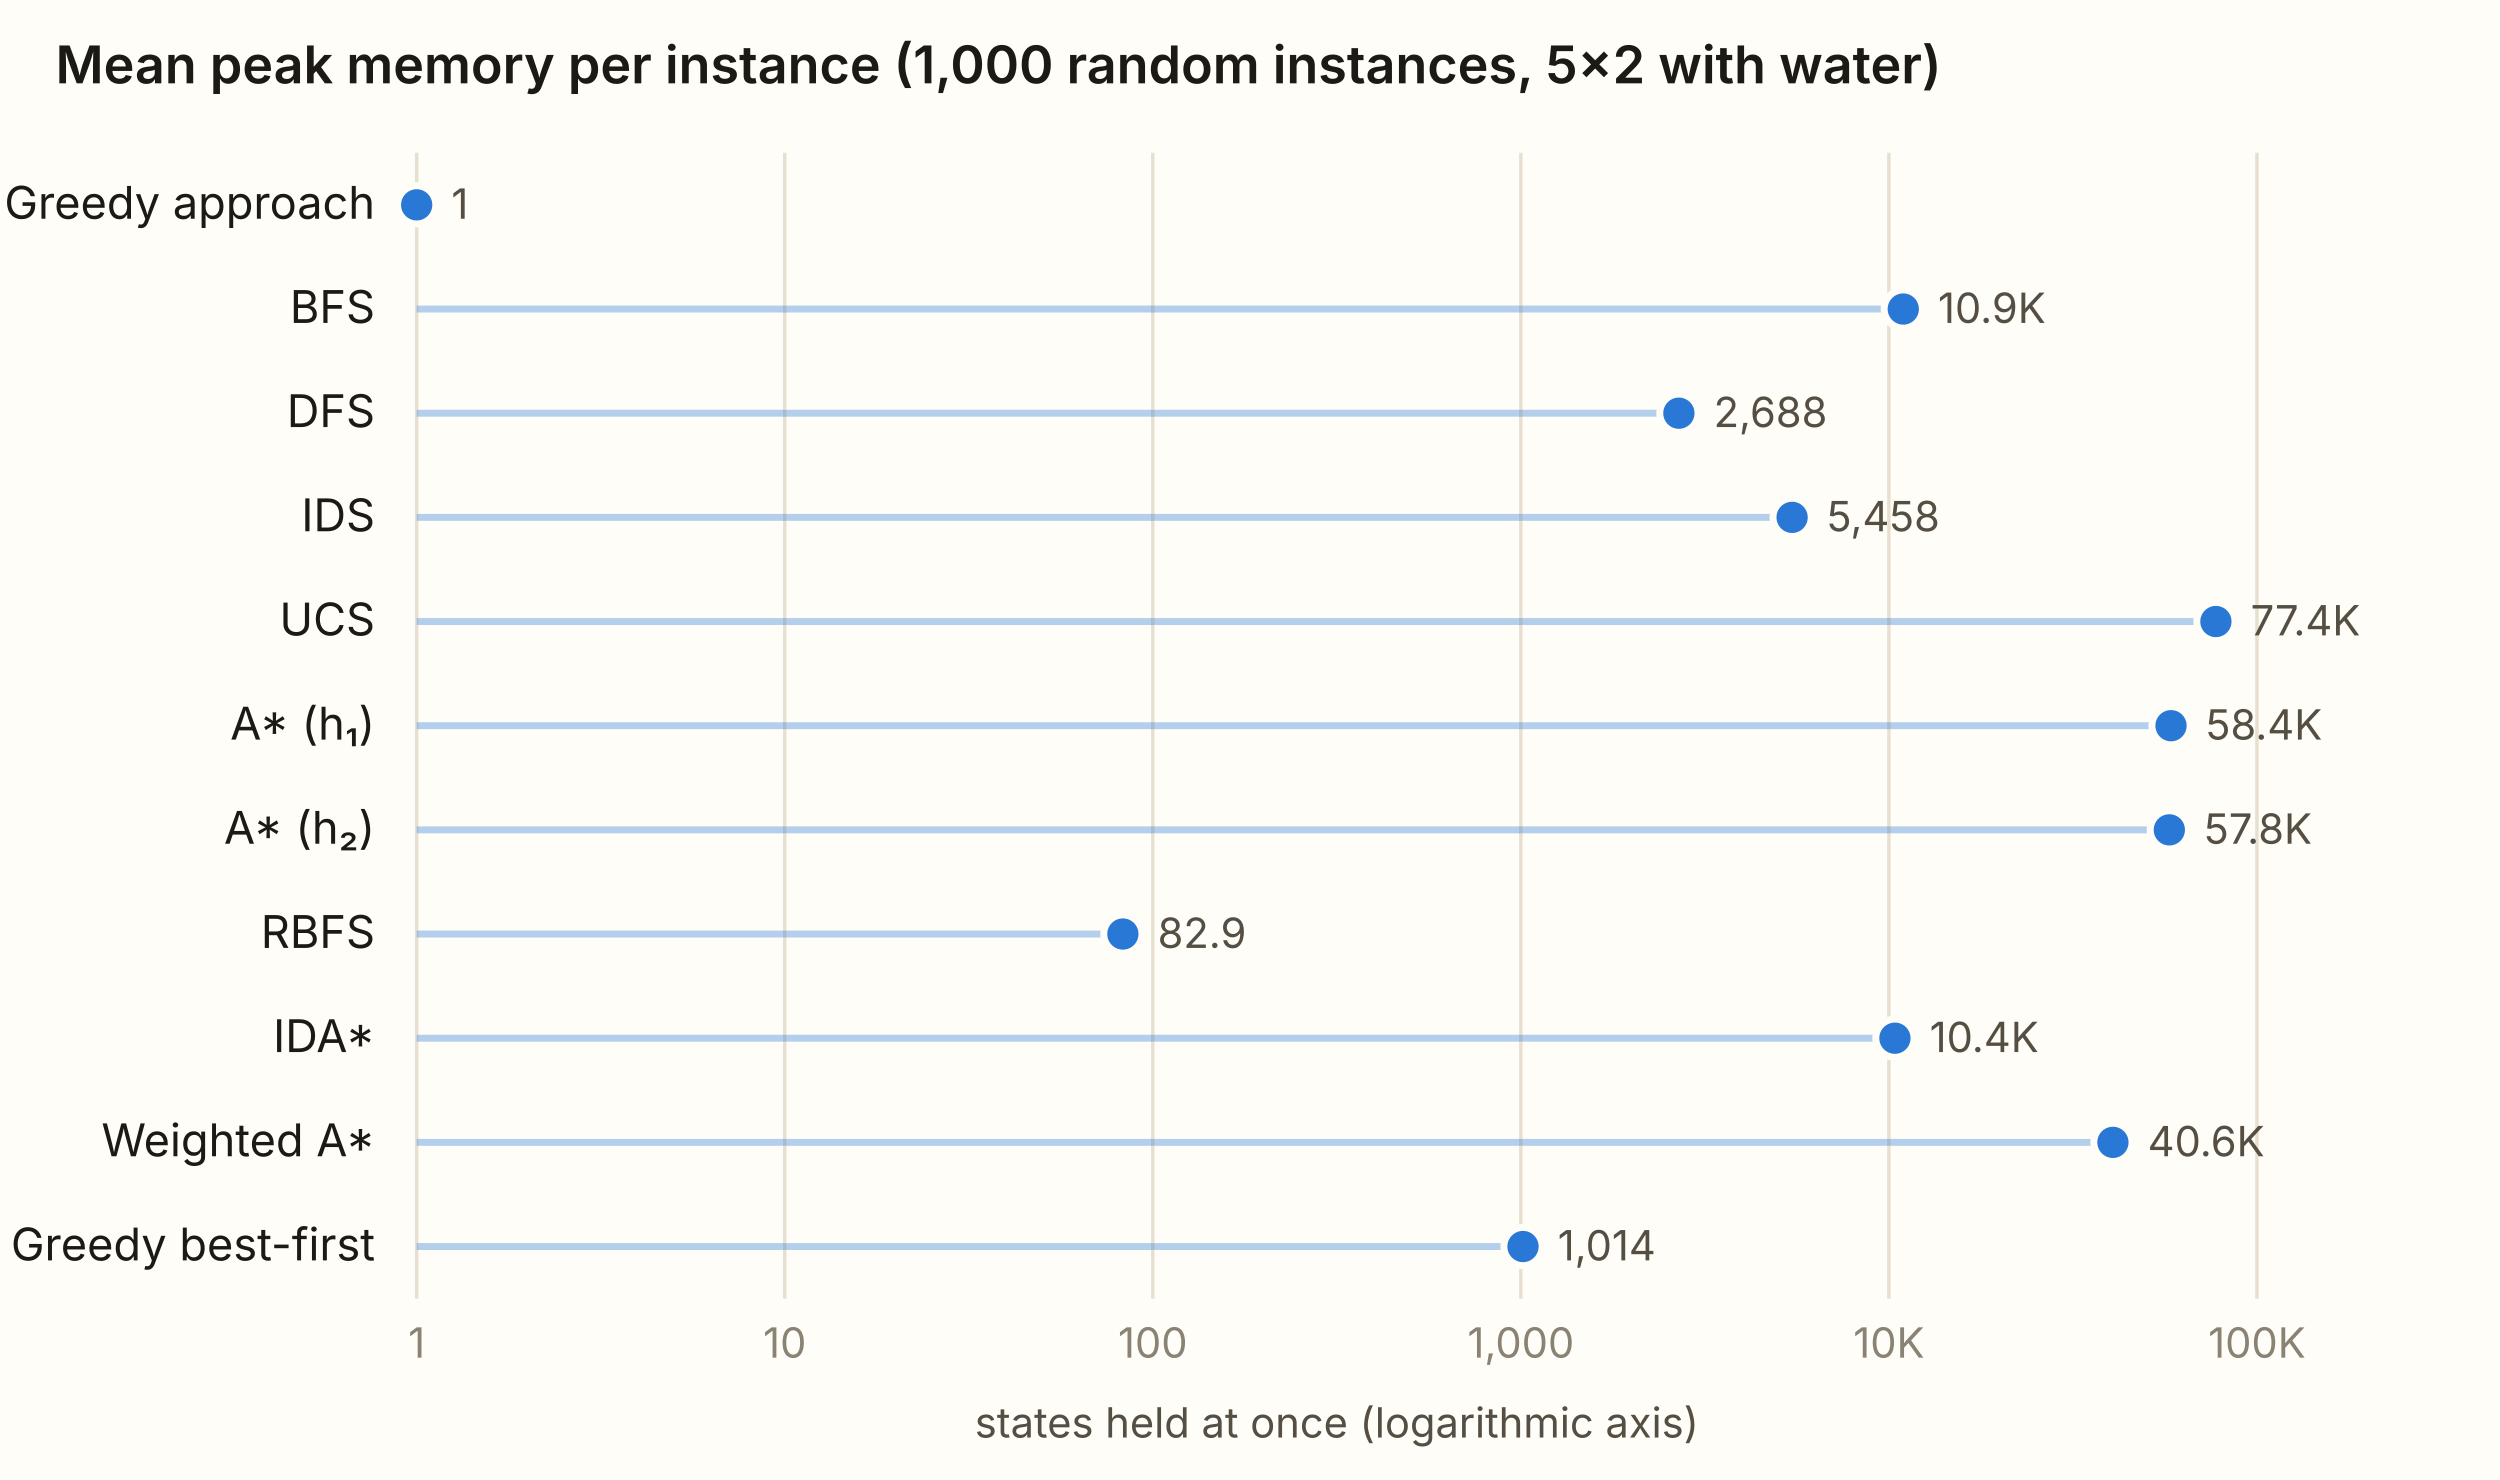
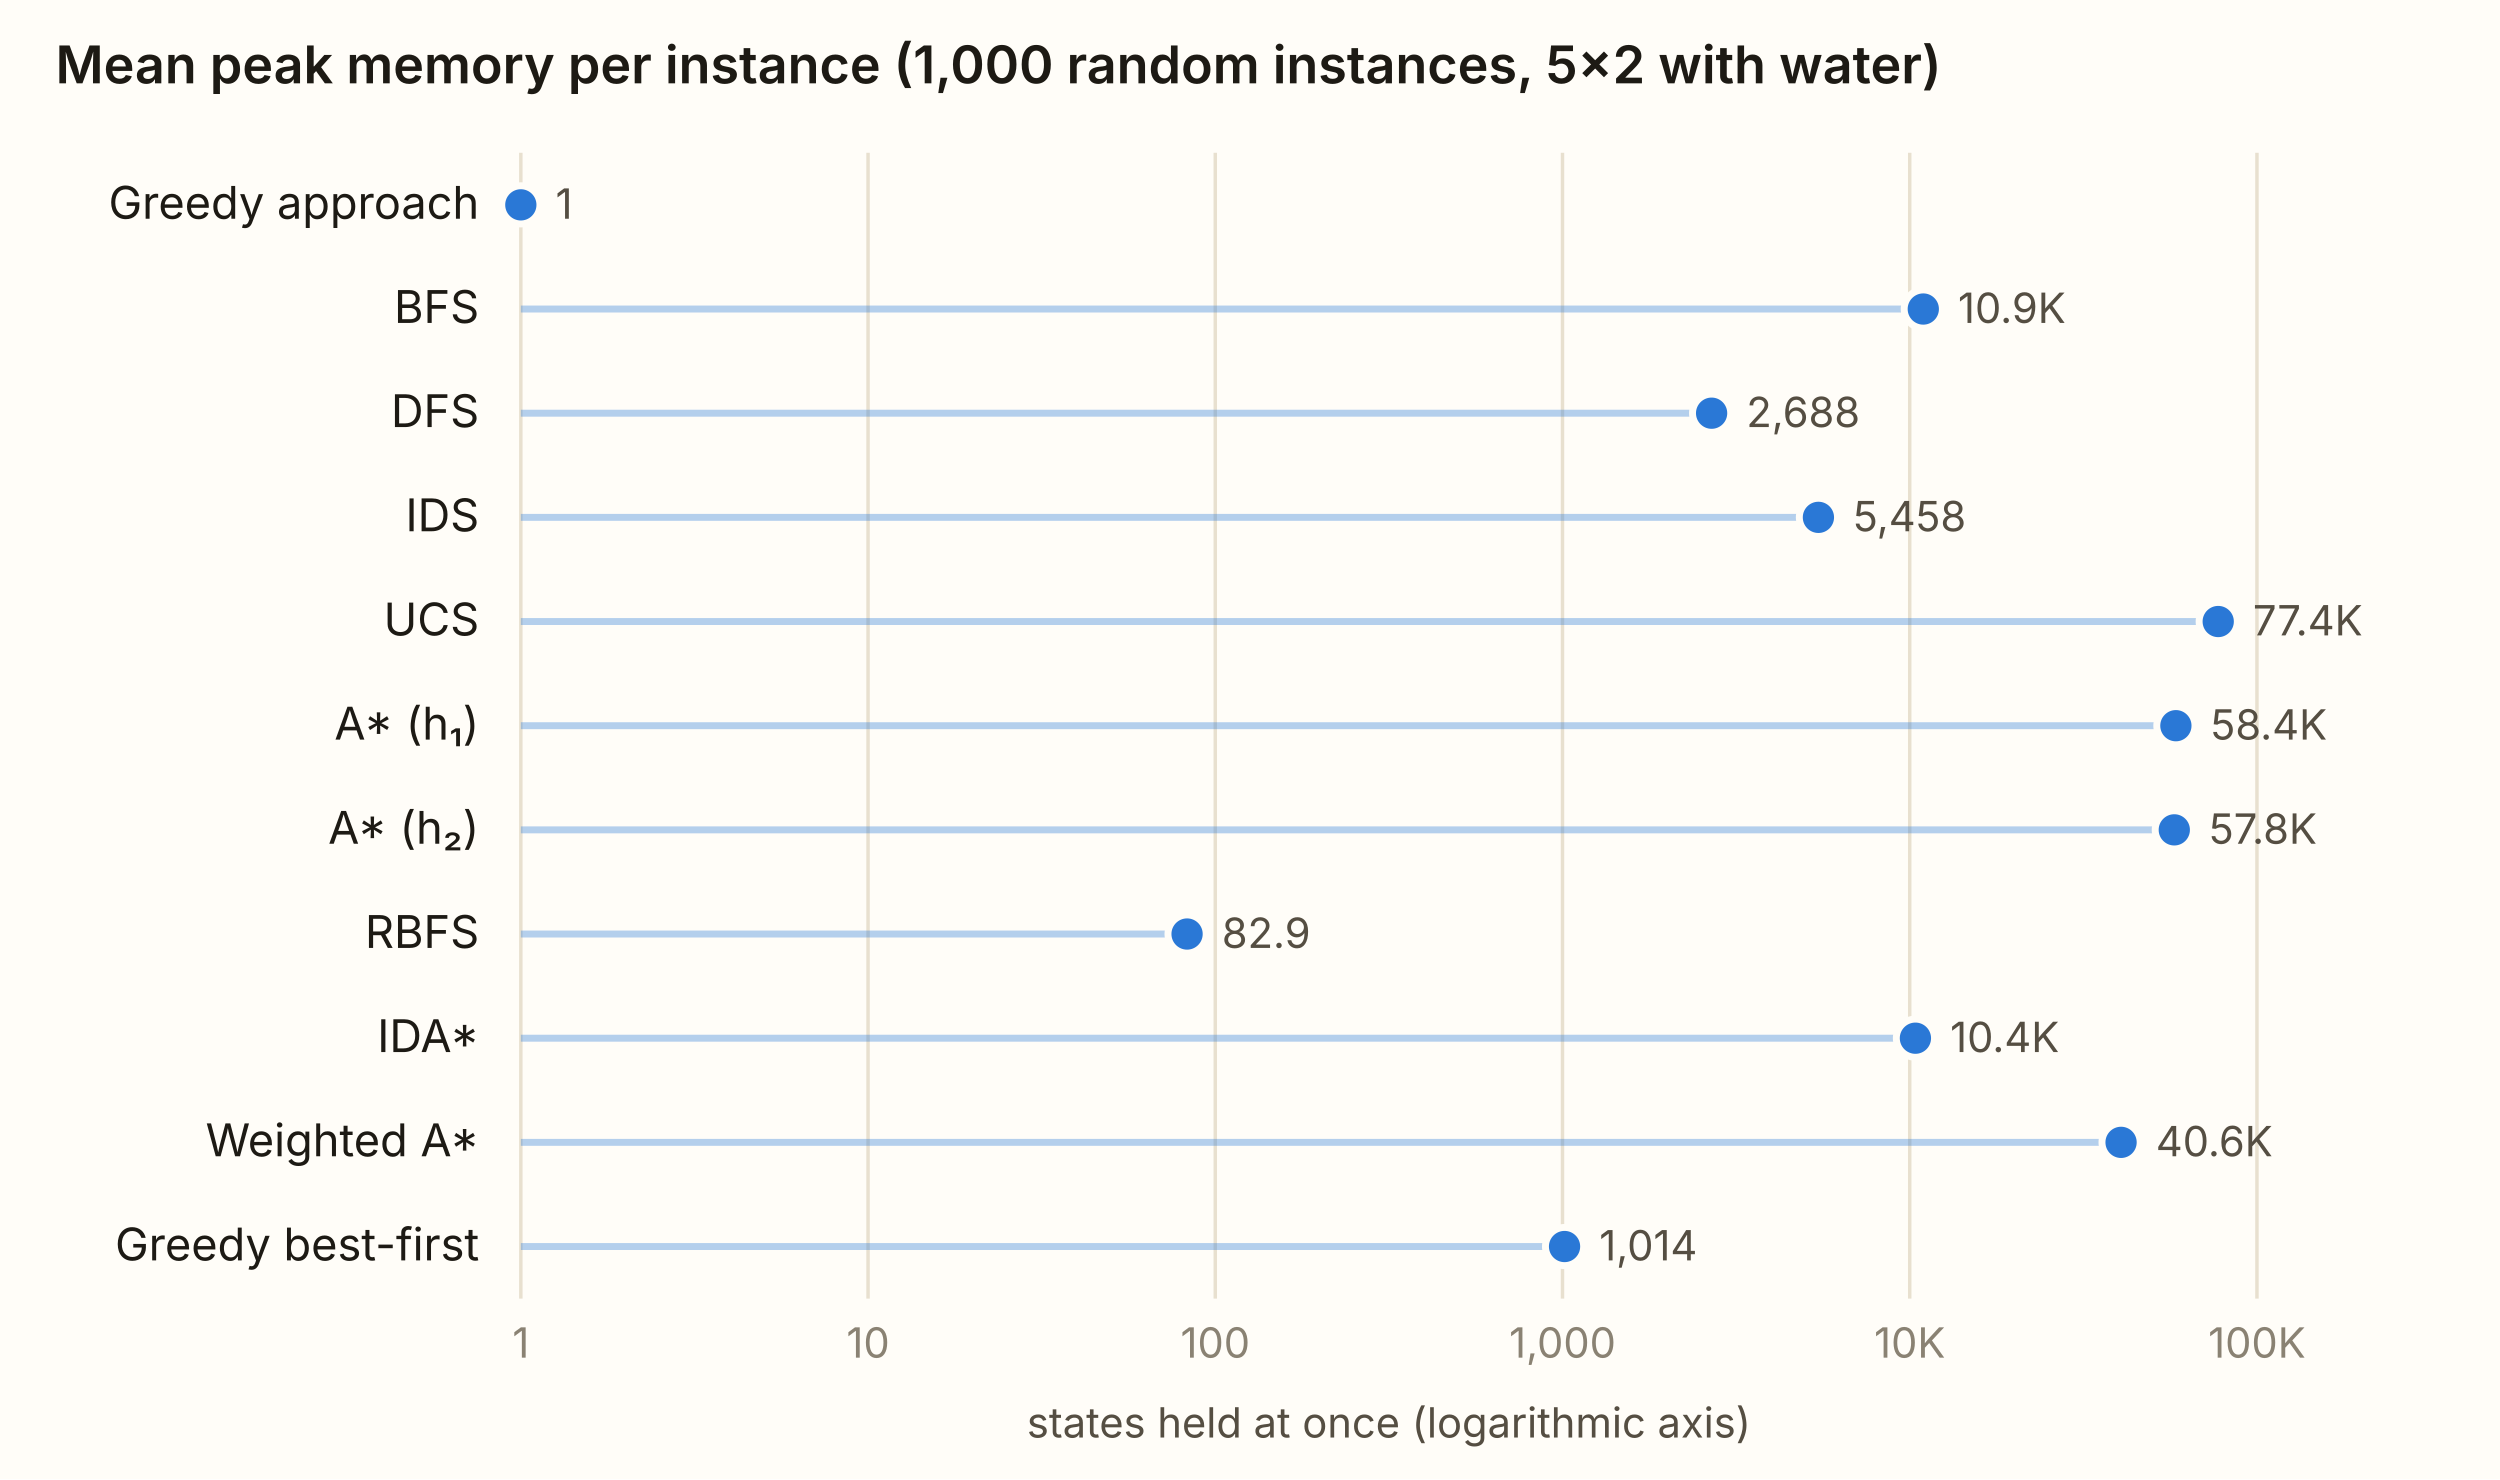
<svg xmlns="http://www.w3.org/2000/svg" viewBox="0 0 720 426" width="720" height="426" font-family="system-ui, -apple-system, Segoe UI, sans-serif" font-size="12">
  <rect width="720" height="426" fill="#fffdf8" />
  <text x="16" y="24" font-size="15" font-weight="600" fill="#1d1a14">Mean peak memory per instance (1,000 random instances, 5×2 with water)</text>
-   <line x1="120" x2="120" y1="44" y2="374" stroke="#e8e0cf" />
-   <text x="120" y="391" text-anchor="middle" fill="#8a8273">1</text>
-   <line x1="226" x2="226" y1="44" y2="374" stroke="#e8e0cf" />
-   <text x="226" y="391" text-anchor="middle" fill="#8a8273">10</text>
-   <line x1="332" x2="332" y1="44" y2="374" stroke="#e8e0cf" />
-   <text x="332" y="391" text-anchor="middle" fill="#8a8273">100</text>
-   <line x1="438" x2="438" y1="44" y2="374" stroke="#e8e0cf" />
-   <text x="438" y="391" text-anchor="middle" fill="#8a8273">1,000</text>
-   <line x1="544" x2="544" y1="44" y2="374" stroke="#e8e0cf" />
-   <text x="544" y="391" text-anchor="middle" fill="#8a8273">10K</text>
+   <line x1="150" x2="150" y1="44" y2="374" stroke="#e8e0cf" />
+   <text x="150" y="391" text-anchor="middle" fill="#8a8273">1</text>
+   <line x1="250" x2="250" y1="44" y2="374" stroke="#e8e0cf" />
+   <text x="250" y="391" text-anchor="middle" fill="#8a8273">10</text>
+   <line x1="350" x2="350" y1="44" y2="374" stroke="#e8e0cf" />
+   <text x="350" y="391" text-anchor="middle" fill="#8a8273">100</text>
+   <line x1="450" x2="450" y1="44" y2="374" stroke="#e8e0cf" />
+   <text x="450" y="391" text-anchor="middle" fill="#8a8273">1,000</text>
+   <line x1="550" x2="550" y1="44" y2="374" stroke="#e8e0cf" />
+   <text x="550" y="391" text-anchor="middle" fill="#8a8273">10K</text>
  <line x1="650" x2="650" y1="44" y2="374" stroke="#e8e0cf" />
  <text x="650" y="391" text-anchor="middle" fill="#8a8273">100K</text>
-   <text x="108" y="63" text-anchor="end" fill="#1d1a14" font-size="13">Greedy approach</text>
-   <line x1="120" x2="120" y1="59" y2="59" stroke="#2a78d6" stroke-opacity="0.35" stroke-width="2" />
-   <circle cx="120" cy="59" r="5.5" fill="#2a78d6" stroke="#fffdf8" stroke-width="2" />
-   <text x="130" y="63" fill="#554e42">1</text>
-   <text x="108" y="93" text-anchor="end" fill="#1d1a14" font-size="13">BFS</text>
-   <line x1="120" x2="548.143" y1="89" y2="89" stroke="#2a78d6" stroke-opacity="0.35" stroke-width="2" />
-   <circle cx="548.143" cy="89" r="5.5" fill="#2a78d6" stroke="#fffdf8" stroke-width="2" />
-   <text x="558.143" y="93" fill="#554e42">10.9K</text>
-   <text x="108" y="123" text-anchor="end" fill="#1d1a14" font-size="13">DFS</text>
-   <line x1="120" x2="483.518" y1="119" y2="119" stroke="#2a78d6" stroke-opacity="0.35" stroke-width="2" />
-   <circle cx="483.518" cy="119" r="5.5" fill="#2a78d6" stroke="#fffdf8" stroke-width="2" />
-   <text x="493.518" y="123" fill="#554e42">2,688</text>
-   <text x="108" y="153" text-anchor="end" fill="#1d1a14" font-size="13">IDS</text>
-   <line x1="120" x2="516.127" y1="149" y2="149" stroke="#2a78d6" stroke-opacity="0.35" stroke-width="2" />
-   <circle cx="516.127" cy="149" r="5.5" fill="#2a78d6" stroke="#fffdf8" stroke-width="2" />
-   <text x="526.127" y="153" fill="#554e42">5,458</text>
-   <text x="108" y="183" text-anchor="end" fill="#1d1a14" font-size="13">UCS</text>
-   <line x1="120" x2="638.178" y1="179" y2="179" stroke="#2a78d6" stroke-opacity="0.35" stroke-width="2" />
-   <circle cx="638.178" cy="179" r="5.5" fill="#2a78d6" stroke="#fffdf8" stroke-width="2" />
-   <text x="648.178" y="183" fill="#554e42">77.4K</text>
-   <text x="108" y="213" text-anchor="end" fill="#1d1a14" font-size="13">A* (h₁)</text>
-   <line x1="120" x2="625.255" y1="209" y2="209" stroke="#2a78d6" stroke-opacity="0.35" stroke-width="2" />
-   <circle cx="625.255" cy="209" r="5.5" fill="#2a78d6" stroke="#fffdf8" stroke-width="2" />
-   <text x="635.255" y="213" fill="#554e42">58.4K</text>
-   <text x="108" y="243" text-anchor="end" fill="#1d1a14" font-size="13">A* (h₂)</text>
-   <line x1="120" x2="624.768" y1="239" y2="239" stroke="#2a78d6" stroke-opacity="0.35" stroke-width="2" />
-   <circle cx="624.768" cy="239" r="5.5" fill="#2a78d6" stroke="#fffdf8" stroke-width="2" />
-   <text x="634.768" y="243" fill="#554e42">57.8K</text>
-   <text x="108" y="273" text-anchor="end" fill="#1d1a14" font-size="13">RBFS</text>
-   <line x1="120" x2="323.39" y1="269" y2="269" stroke="#2a78d6" stroke-opacity="0.35" stroke-width="2" />
-   <circle cx="323.39" cy="269" r="5.5" fill="#2a78d6" stroke="#fffdf8" stroke-width="2" />
-   <text x="333.39" y="273" fill="#554e42">82.9</text>
-   <text x="108" y="303" text-anchor="end" fill="#1d1a14" font-size="13">IDA*</text>
-   <line x1="120" x2="545.738" y1="299" y2="299" stroke="#2a78d6" stroke-opacity="0.35" stroke-width="2" />
-   <circle cx="545.738" cy="299" r="5.5" fill="#2a78d6" stroke="#fffdf8" stroke-width="2" />
-   <text x="555.738" y="303" fill="#554e42">10.4K</text>
-   <text x="108" y="333" text-anchor="end" fill="#1d1a14" font-size="13">Weighted A*</text>
-   <line x1="120" x2="608.52" y1="329" y2="329" stroke="#2a78d6" stroke-opacity="0.35" stroke-width="2" />
-   <circle cx="608.52" cy="329" r="5.5" fill="#2a78d6" stroke="#fffdf8" stroke-width="2" />
-   <text x="618.52" y="333" fill="#554e42">40.6K</text>
-   <text x="108" y="363" text-anchor="end" fill="#1d1a14" font-size="13">Greedy best-first</text>
-   <line x1="120" x2="438.626" y1="359" y2="359" stroke="#2a78d6" stroke-opacity="0.35" stroke-width="2" />
-   <circle cx="438.626" cy="359" r="5.5" fill="#2a78d6" stroke="#fffdf8" stroke-width="2" />
-   <text x="448.626" y="363" fill="#554e42">1,014</text>
-   <text x="385" y="414" text-anchor="middle" fill="#554e42">states held at once (logarithmic axis)</text>
+   <text x="138" y="63" text-anchor="end" fill="#1d1a14" font-size="13">Greedy approach</text>
+   <line x1="150" x2="150" y1="59" y2="59" stroke="#2a78d6" stroke-opacity="0.35" stroke-width="2" />
+   <circle cx="150" cy="59" r="5.5" fill="#2a78d6" stroke="#fffdf8" stroke-width="2" />
+   <text x="160" y="63" fill="#554e42">1</text>
+   <text x="138" y="93" text-anchor="end" fill="#1d1a14" font-size="13">BFS</text>
+   <line x1="150" x2="553.908" y1="89" y2="89" stroke="#2a78d6" stroke-opacity="0.35" stroke-width="2" />
+   <circle cx="553.908" cy="89" r="5.5" fill="#2a78d6" stroke="#fffdf8" stroke-width="2" />
+   <text x="563.908" y="93" fill="#554e42">10.9K</text>
+   <text x="138" y="123" text-anchor="end" fill="#1d1a14" font-size="13">DFS</text>
+   <line x1="150" x2="492.942" y1="119" y2="119" stroke="#2a78d6" stroke-opacity="0.35" stroke-width="2" />
+   <circle cx="492.942" cy="119" r="5.5" fill="#2a78d6" stroke="#fffdf8" stroke-width="2" />
+   <text x="502.942" y="123" fill="#554e42">2,688</text>
+   <text x="138" y="153" text-anchor="end" fill="#1d1a14" font-size="13">IDS</text>
+   <line x1="150" x2="523.704" y1="149" y2="149" stroke="#2a78d6" stroke-opacity="0.35" stroke-width="2" />
+   <circle cx="523.704" cy="149" r="5.5" fill="#2a78d6" stroke="#fffdf8" stroke-width="2" />
+   <text x="533.704" y="153" fill="#554e42">5,458</text>
+   <text x="138" y="183" text-anchor="end" fill="#1d1a14" font-size="13">UCS</text>
+   <line x1="150" x2="638.847" y1="179" y2="179" stroke="#2a78d6" stroke-opacity="0.35" stroke-width="2" />
+   <circle cx="638.847" cy="179" r="5.5" fill="#2a78d6" stroke="#fffdf8" stroke-width="2" />
+   <text x="648.847" y="183" fill="#554e42">77.4K</text>
+   <text x="138" y="213" text-anchor="end" fill="#1d1a14" font-size="13">A* (h₁)</text>
+   <line x1="150" x2="626.655" y1="209" y2="209" stroke="#2a78d6" stroke-opacity="0.35" stroke-width="2" />
+   <circle cx="626.655" cy="209" r="5.5" fill="#2a78d6" stroke="#fffdf8" stroke-width="2" />
+   <text x="636.655" y="213" fill="#554e42">58.4K</text>
+   <text x="138" y="243" text-anchor="end" fill="#1d1a14" font-size="13">A* (h₂)</text>
+   <line x1="150" x2="626.197" y1="239" y2="239" stroke="#2a78d6" stroke-opacity="0.35" stroke-width="2" />
+   <circle cx="626.197" cy="239" r="5.5" fill="#2a78d6" stroke="#fffdf8" stroke-width="2" />
+   <text x="636.197" y="243" fill="#554e42">57.8K</text>
+   <text x="138" y="273" text-anchor="end" fill="#1d1a14" font-size="13">RBFS</text>
+   <line x1="150" x2="341.877" y1="269" y2="269" stroke="#2a78d6" stroke-opacity="0.35" stroke-width="2" />
+   <circle cx="341.877" cy="269" r="5.5" fill="#2a78d6" stroke="#fffdf8" stroke-width="2" />
+   <text x="351.877" y="273" fill="#554e42">82.9</text>
+   <text x="138" y="303" text-anchor="end" fill="#1d1a14" font-size="13">IDA*</text>
+   <line x1="150" x2="551.64" y1="299" y2="299" stroke="#2a78d6" stroke-opacity="0.35" stroke-width="2" />
+   <circle cx="551.64" cy="299" r="5.5" fill="#2a78d6" stroke="#fffdf8" stroke-width="2" />
+   <text x="561.64" y="303" fill="#554e42">10.4K</text>
+   <text x="138" y="333" text-anchor="end" fill="#1d1a14" font-size="13">Weighted A*</text>
+   <line x1="150" x2="610.868" y1="329" y2="329" stroke="#2a78d6" stroke-opacity="0.35" stroke-width="2" />
+   <circle cx="610.868" cy="329" r="5.5" fill="#2a78d6" stroke="#fffdf8" stroke-width="2" />
+   <text x="620.868" y="333" fill="#554e42">40.6K</text>
+   <text x="138" y="363" text-anchor="end" fill="#1d1a14" font-size="13">Greedy best-first</text>
+   <line x1="150" x2="450.59" y1="359" y2="359" stroke="#2a78d6" stroke-opacity="0.35" stroke-width="2" />
+   <circle cx="450.59" cy="359" r="5.5" fill="#2a78d6" stroke="#fffdf8" stroke-width="2" />
+   <text x="460.59" y="363" fill="#554e42">1,014</text>
+   <text x="400" y="414" text-anchor="middle" fill="#554e42">states held at once (logarithmic axis)</text>
</svg>
